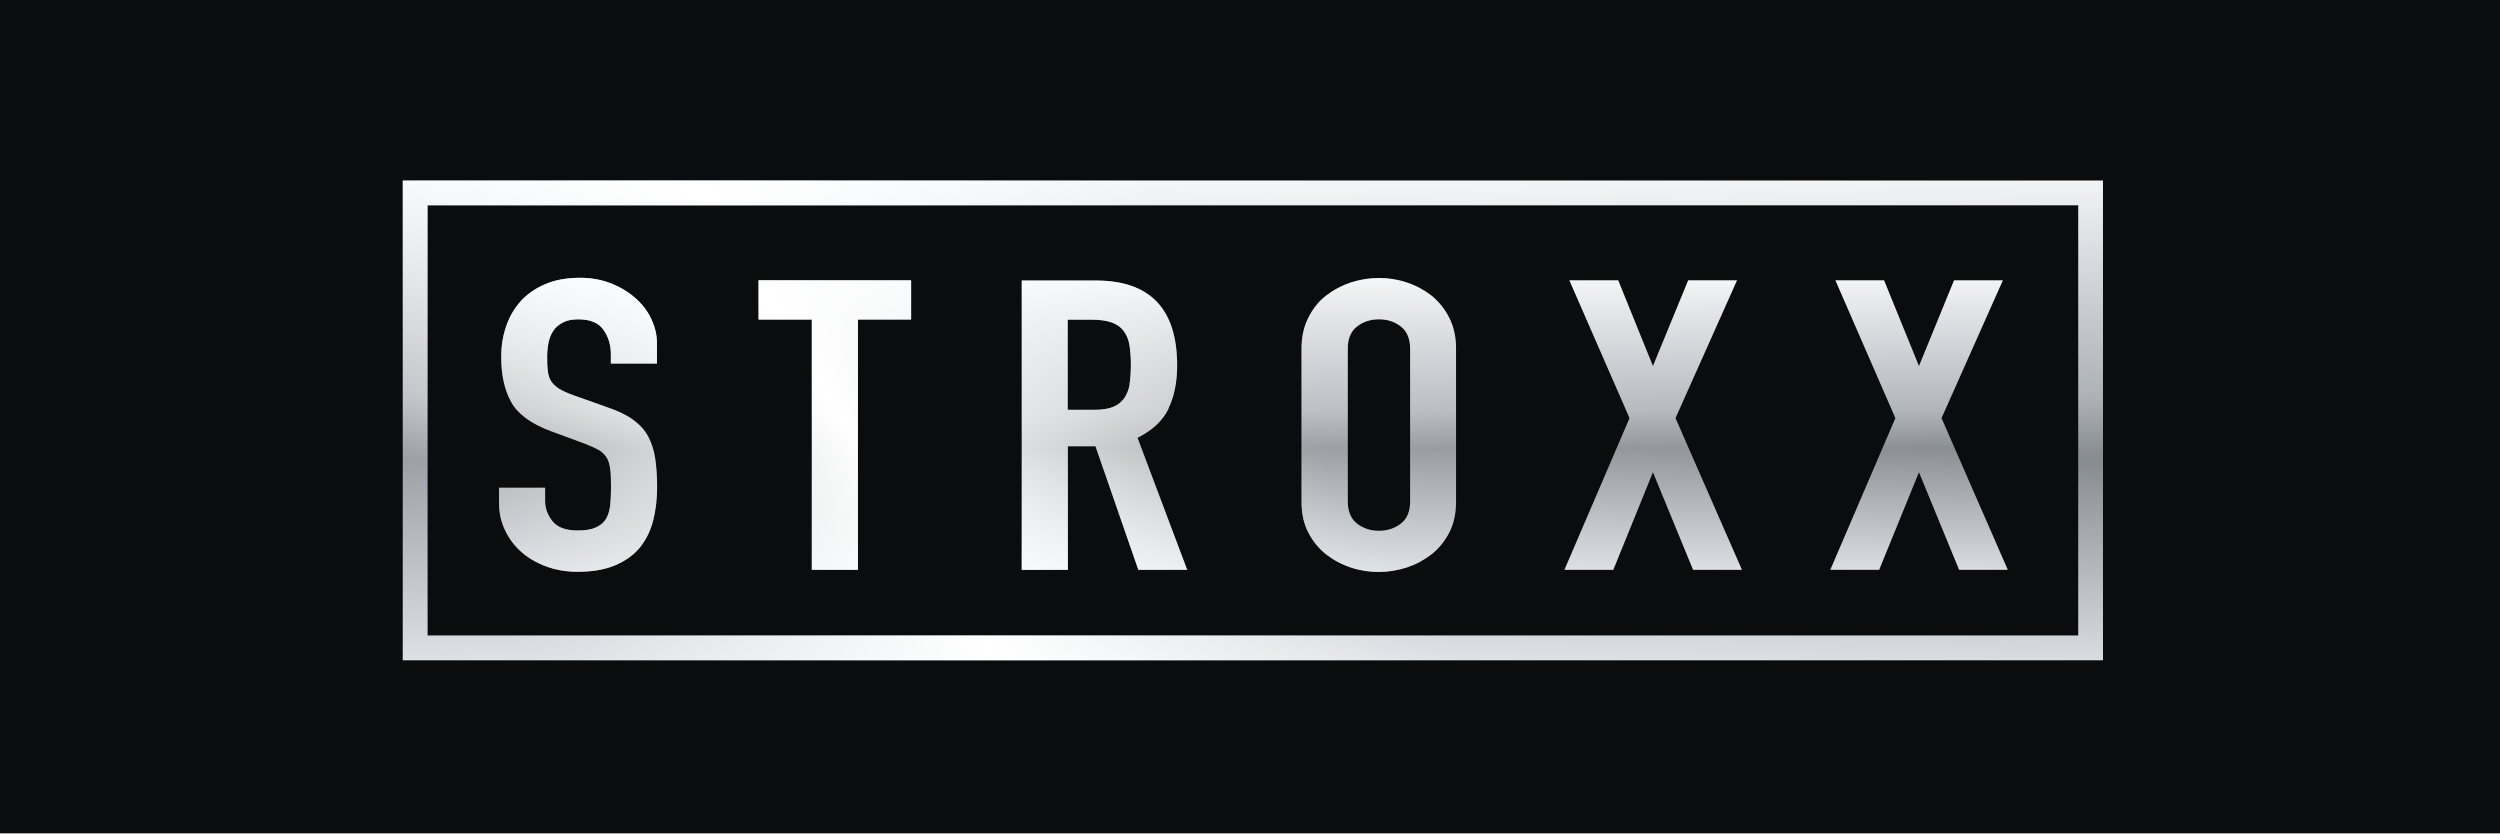
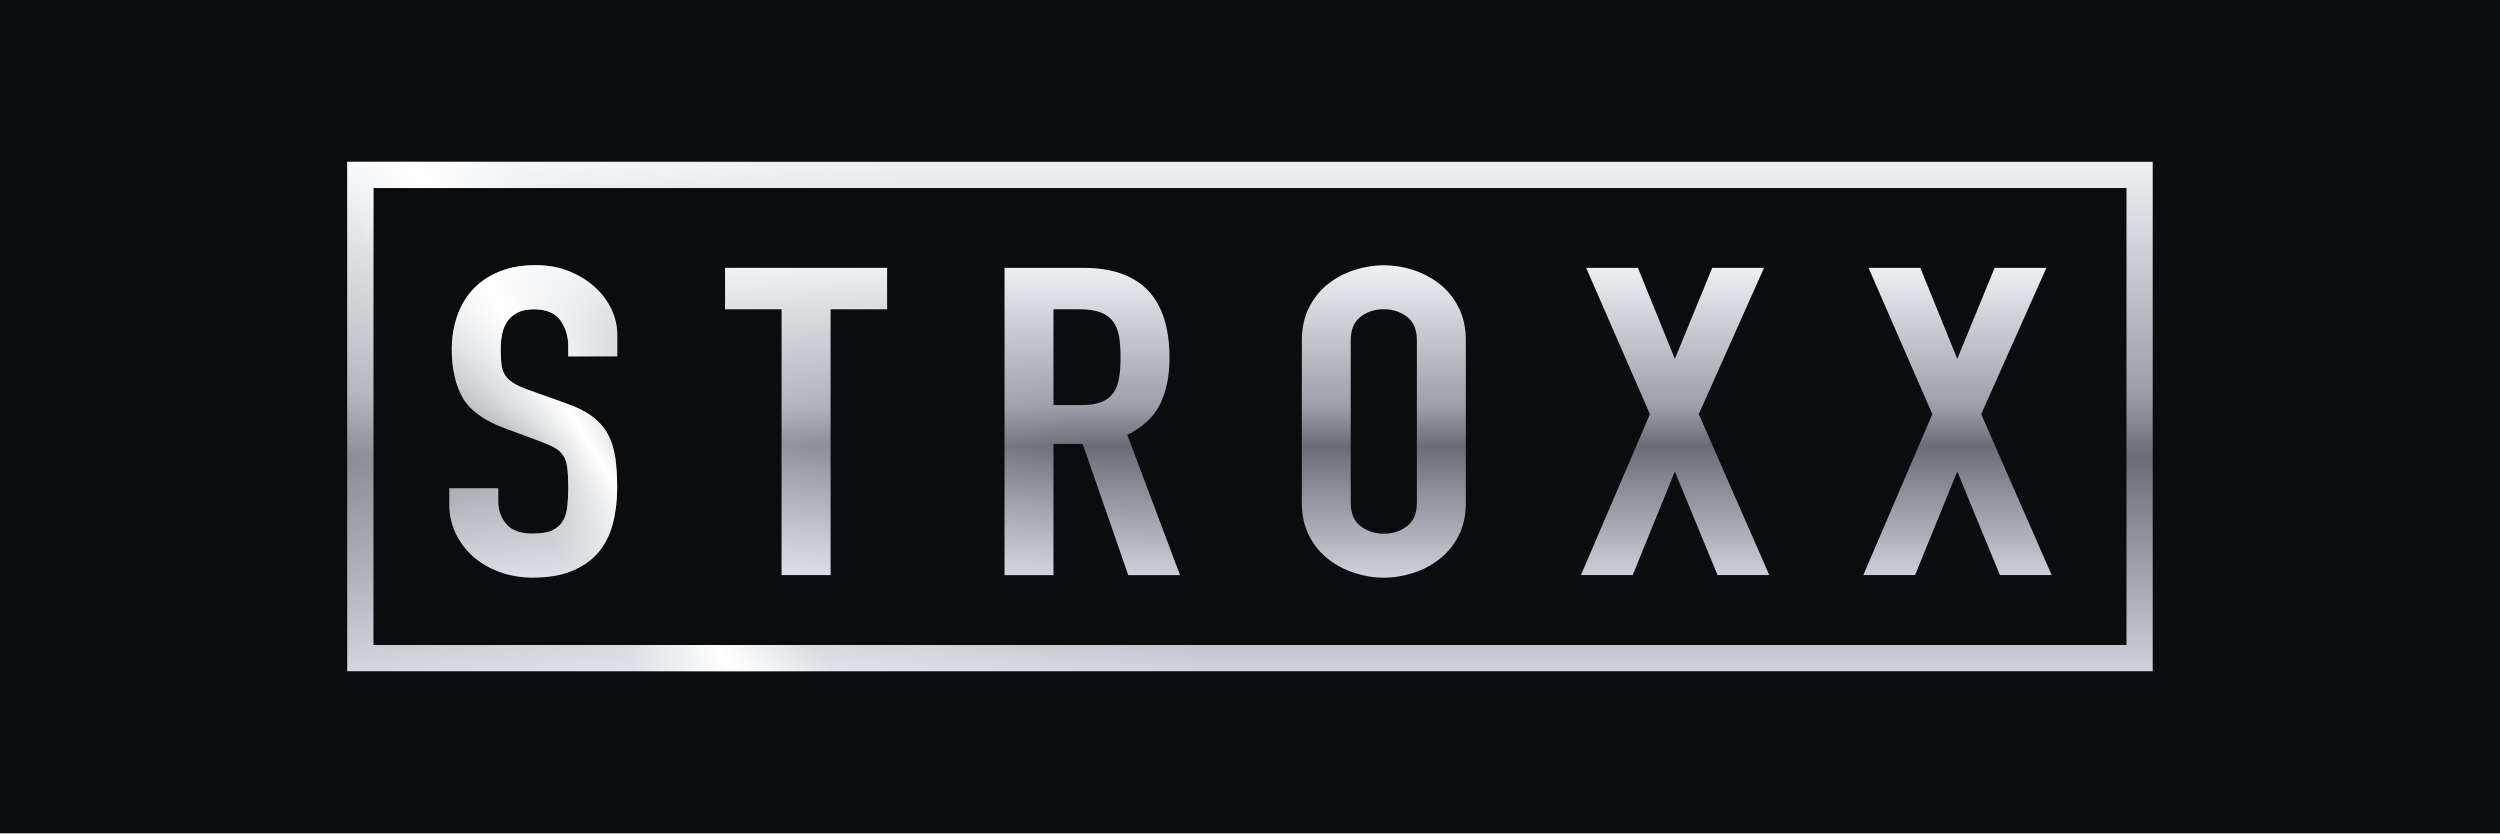
<svg xmlns="http://www.w3.org/2000/svg" viewBox="0 0 360 120" width="360" height="120" role="img" aria-label="STROXX">
  <defs>
-     <g id="mark" transform="translate(58,26) scale(2.44)">
-       <polygon points="21 8.2 24.14 8.2 24.14 22.97 26.86 22.97 26.86 8.2 30 8.2 30 5.89 21 5.89 21 8.2" />
-       <path d="M45.18,13.46c.35-.71.52-1.56.52-2.55,0-3.34-1.6-5.01-4.8-5.01h-4.37v17.07h2.72v-7.29h1.63l2.53,7.29h2.88l-2.93-7.79c.87-.43,1.48-1,1.83-1.71ZM42.9,12c-.05.33-.16.6-.31.83-.15.22-.37.4-.65.52-.28.12-.67.18-1.15.18h-1.55v-5.32h1.41c.5,0,.9.06,1.2.17.3.11.54.28.71.52.17.23.28.51.33.84.05.33.08.71.08,1.14s-.03.81-.08,1.14Z" />
-       <path d="M13.76,6.97c-.4-.37-.88-.66-1.44-.89-.56-.22-1.18-.34-1.85-.34-.78,0-1.47.12-2.05.37-.59.25-1.07.58-1.45,1-.38.42-.67.91-.87,1.49-.2.58-.29,1.18-.29,1.82,0,1.07.2,1.96.6,2.67.4.71,1.19,1.28,2.36,1.71l1.95.72c.34.13.61.25.81.36.2.11.36.26.48.43.12.18.19.41.23.7.04.29.05.66.05,1.1,0,.38-.02.74-.05,1.06-.04.32-.12.59-.25.8-.13.22-.33.38-.59.5-.26.12-.62.18-1.08.18-.69,0-1.19-.18-1.48-.54-.29-.36-.44-.76-.44-1.21v-.77h-2.72v.91c0,.58.12,1.11.36,1.61.24.5.56.92.97,1.28.41.36.9.64,1.47.85.57.21,1.18.31,1.84.31.87,0,1.61-.13,2.21-.38.6-.26,1.09-.6,1.45-1.04.36-.44.63-.97.79-1.58.16-.62.24-1.28.24-2,0-.62-.04-1.18-.11-1.67-.07-.49-.21-.92-.41-1.3-.2-.38-.49-.7-.87-.98-.37-.28-.86-.52-1.47-.73l-2.08-.74c-.36-.13-.64-.26-.84-.38-.2-.13-.36-.28-.47-.44-.11-.17-.17-.37-.2-.6-.03-.23-.04-.52-.04-.85,0-.29.03-.56.08-.83.05-.26.15-.5.28-.7.13-.2.32-.36.56-.49.24-.13.55-.19.92-.19.69,0,1.19.2,1.48.61.29.41.44.89.44,1.45v.55h2.72v-1.2c0-.48-.11-.95-.32-1.4-.21-.46-.52-.87-.92-1.24Z" />
-       <polygon points="78.74 5.89 75.86 5.89 73.78 10.95 71.73 5.89 68.85 5.89 72.4 14.02 68.56 22.97 71.44 22.97 73.78 17.21 76.15 22.97 79.03 22.97 75.11 14.02 78.74 5.89" />
-       <path d="M60.71,6.79c-.44-.34-.92-.6-1.47-.78-.54-.18-1.09-.26-1.64-.26s-1.1.09-1.64.26c-.54.18-1.03.44-1.47.78-.44.34-.79.78-1.05,1.31-.27.53-.4,1.14-.4,1.82v9.02c0,.7.13,1.32.4,1.83.27.52.62.95,1.05,1.29.44.34.92.6,1.47.78.54.18,1.09.26,1.64.26s1.1-.09,1.64-.26c.54-.18,1.03-.44,1.47-.78.43-.34.79-.78,1.05-1.29.27-.52.4-1.13.4-1.83v-9.02c0-.69-.13-1.29-.4-1.82-.27-.53-.62-.96-1.05-1.31ZM59.45,18.94c0,.59-.18,1.03-.55,1.31-.36.28-.8.42-1.29.42s-.93-.14-1.29-.42c-.36-.28-.55-.72-.55-1.31v-9.02c0-.59.18-1.03.55-1.31.36-.28.79-.42,1.29-.42s.93.14,1.29.42c.36.28.55.72.55,1.31v9.02Z" />
-       <polygon points="94.43 5.89 91.55 5.89 89.48 10.95 87.42 5.89 84.55 5.89 88.09 14.02 84.25 22.97 87.13 22.97 89.48 17.21 91.85 22.97 94.72 22.97 90.81 14.02 94.43 5.89" />
-       <path d="M0,0v28.31h100.34V0H0ZM98.88,26.85H1.46V1.46h97.42v25.4Z" />
+     <g id="mark" transform="translate(50,23.3) scale(0.5394)">
+       <path d="M72.07,51.93h-13.06v-2.65c0-2.69-.7-5.01-2.11-6.97-1.41-1.96-3.78-2.94-7.1-2.94-1.79,0-3.26.31-4.42.92-1.15.62-2.05,1.4-2.69,2.36-.64.96-1.09,2.07-1.34,3.34-.26,1.27-.38,2.59-.38,3.97,0,1.61.06,2.98.19,4.09.13,1.11.45,2.07.96,2.88.51.81,1.26,1.52,2.24,2.13.98.62,2.32,1.23,4.03,1.84l9.98,3.57c2.9,1,5.25,2.17,7.04,3.51,1.79,1.35,3.18,2.92,4.16,4.72.98,1.81,1.64,3.88,1.98,6.22.34,2.34.51,5.01.51,8.01,0,3.46-.38,6.66-1.15,9.62-.77,2.96-2.03,5.49-3.78,7.6-1.75,2.11-4.08,3.78-6.98,5.01-2.9,1.23-6.44,1.84-10.62,1.84-3.16,0-6.1-.5-8.83-1.5-2.73-1-5.08-2.36-7.04-4.09-1.96-1.73-3.52-3.78-4.67-6.16-1.15-2.38-1.73-4.95-1.73-7.72v-4.38h13.06v3.69c0,2.15.7,4.09,2.11,5.82,1.41,1.73,3.78,2.59,7.1,2.59,2.22,0,3.95-.29,5.18-.86,1.24-.58,2.18-1.38,2.82-2.42.64-1.04,1.04-2.32,1.22-3.86.17-1.54.26-3.23.26-5.07,0-2.15-.09-3.92-.26-5.3-.17-1.38-.53-2.5-1.09-3.34-.56-.84-1.32-1.54-2.3-2.07-.98-.54-2.28-1.11-3.9-1.73l-9.34-3.46c-5.63-2.07-9.41-4.82-11.33-8.24-1.92-3.42-2.88-7.7-2.88-12.84,0-3.07.47-5.99,1.41-8.75.94-2.76,2.32-5.14,4.16-7.14,1.83-2,4.16-3.59,6.98-4.78,2.82-1.19,6.1-1.79,9.86-1.79,3.24,0,6.21.54,8.9,1.61,2.69,1.08,4.99,2.5,6.91,4.26,1.92,1.77,3.39,3.74,4.42,5.93,1.02,2.19,1.54,4.43,1.54,6.74v5.76ZM115.97,39.37h-15.1v-11.06h43.26v11.06h-15.1v70.96h-13.06V39.37ZM175.49,28.31h20.99c15.36,0,23.04,8.03,23.04,24.08,0,4.76-.83,8.85-2.5,12.27-1.66,3.42-4.59,6.16-8.77,8.24l14.08,37.44h-13.82l-12.16-35.02h-7.81v35.02h-13.06V28.31ZM188.54,64.94h7.42c2.3,0,4.14-.29,5.5-.86,1.36-.58,2.41-1.4,3.14-2.48.72-1.08,1.22-2.4,1.47-3.97.26-1.57.38-3.4.38-5.47s-.13-3.9-.38-5.47c-.26-1.57-.79-2.92-1.6-4.03-.81-1.11-1.94-1.94-3.39-2.48-1.45-.54-3.37-.81-5.76-.81h-6.78v25.57ZM254.85,47.66c0-3.3.64-6.22,1.92-8.75s2.96-4.63,5.06-6.28c2.09-1.65,4.44-2.9,7.04-3.74,2.6-.84,5.23-1.27,7.87-1.27s5.27.42,7.87,1.27c2.6.85,4.95,2.09,7.04,3.74,2.09,1.65,3.78,3.74,5.06,6.28,1.28,2.53,1.92,5.45,1.92,8.75v43.32c0,3.38-.64,6.32-1.92,8.81-1.28,2.5-2.97,4.57-5.06,6.22-2.09,1.65-4.44,2.9-7.04,3.74-2.6.84-5.23,1.27-7.87,1.27s-5.27-.42-7.87-1.27c-2.6-.84-4.95-2.09-7.04-3.74-2.09-1.65-3.78-3.72-5.06-6.22-1.28-2.49-1.92-5.43-1.92-8.81v-43.32ZM267.9,90.98c0,2.84.87,4.94,2.62,6.28,1.75,1.34,3.82,2.02,6.21,2.02s4.46-.67,6.21-2.02c1.75-1.34,2.62-3.44,2.62-6.28v-43.32c0-2.84-.88-4.93-2.62-6.28-1.75-1.34-3.82-2.02-6.21-2.02s-4.46.67-6.21,2.02c-1.75,1.34-2.62,3.44-2.62,6.28v43.32ZM347.77,67.36l-17.02-39.05h13.82l9.86,24.31,9.98-24.31h13.82l-17.41,39.05,18.82,42.97h-13.82l-11.39-27.65-11.26,27.65h-13.82l18.43-42.97ZM423.16,67.36l-17.02-39.05h13.82l9.86,24.31,9.98-24.31h13.82l-17.41,39.05,18.82,42.97h-13.82l-11.39-27.65-11.26,27.65h-13.82l18.43-42.97Z" />
+       <path d="M475,7v122H7V7h468M482,0H0v136h482V0h0Z" />
    </g>
    <linearGradient id="steel" x1="0" y1="0" x2="0" y2="1">
      <stop offset="0" stop-color="#eef1f4" />
      <stop offset="0.45" stop-color="#9aa0a6" />
      <stop offset="0.58" stop-color="#686e74" />
      <stop offset="1" stop-color="#cdd2d8" />
    </linearGradient>
    <linearGradient id="shineBand" gradientUnits="userSpaceOnUse" x1="-40" y1="120" x2="150" y2="0">
      <stop offset="0" stop-color="#ffffff" stop-opacity="0" />
      <stop offset="0.4" stop-color="#ffffff" stop-opacity="0.35" />
      <stop offset="0.5" stop-color="#ffffff" stop-opacity="1" />
      <stop offset="0.6" stop-color="#ffffff" stop-opacity="0.35" />
      <stop offset="1" stop-color="#ffffff" stop-opacity="0" />
      <animateTransform attributeName="gradientTransform" type="translate" values="-220 0; 470 0; 470 0" keyTimes="0; 0.5; 1" keySplines="0.33 0 0.2 1; 0 0 1 1" calcMode="spline" dur="7s" repeatCount="indefinite" />
    </linearGradient>
  </defs>
  <rect width="360" height="120" fill="#0B0C0E" />
  <use href="#mark" fill="url(#steel)" />
  <use href="#mark" fill="url(#shineBand)" />
</svg>
